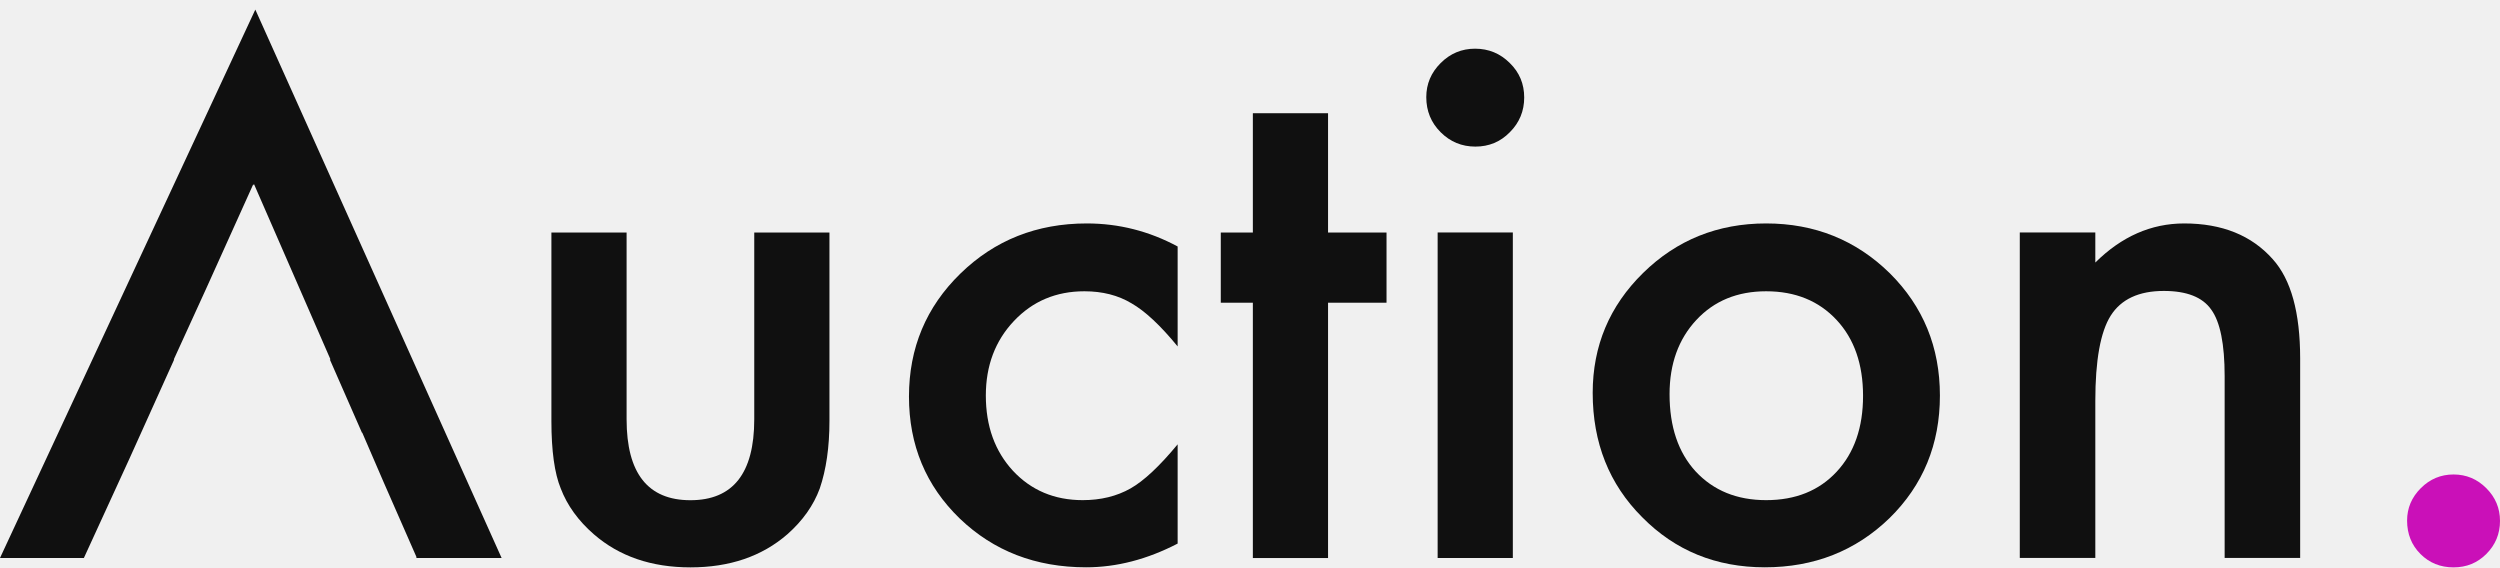
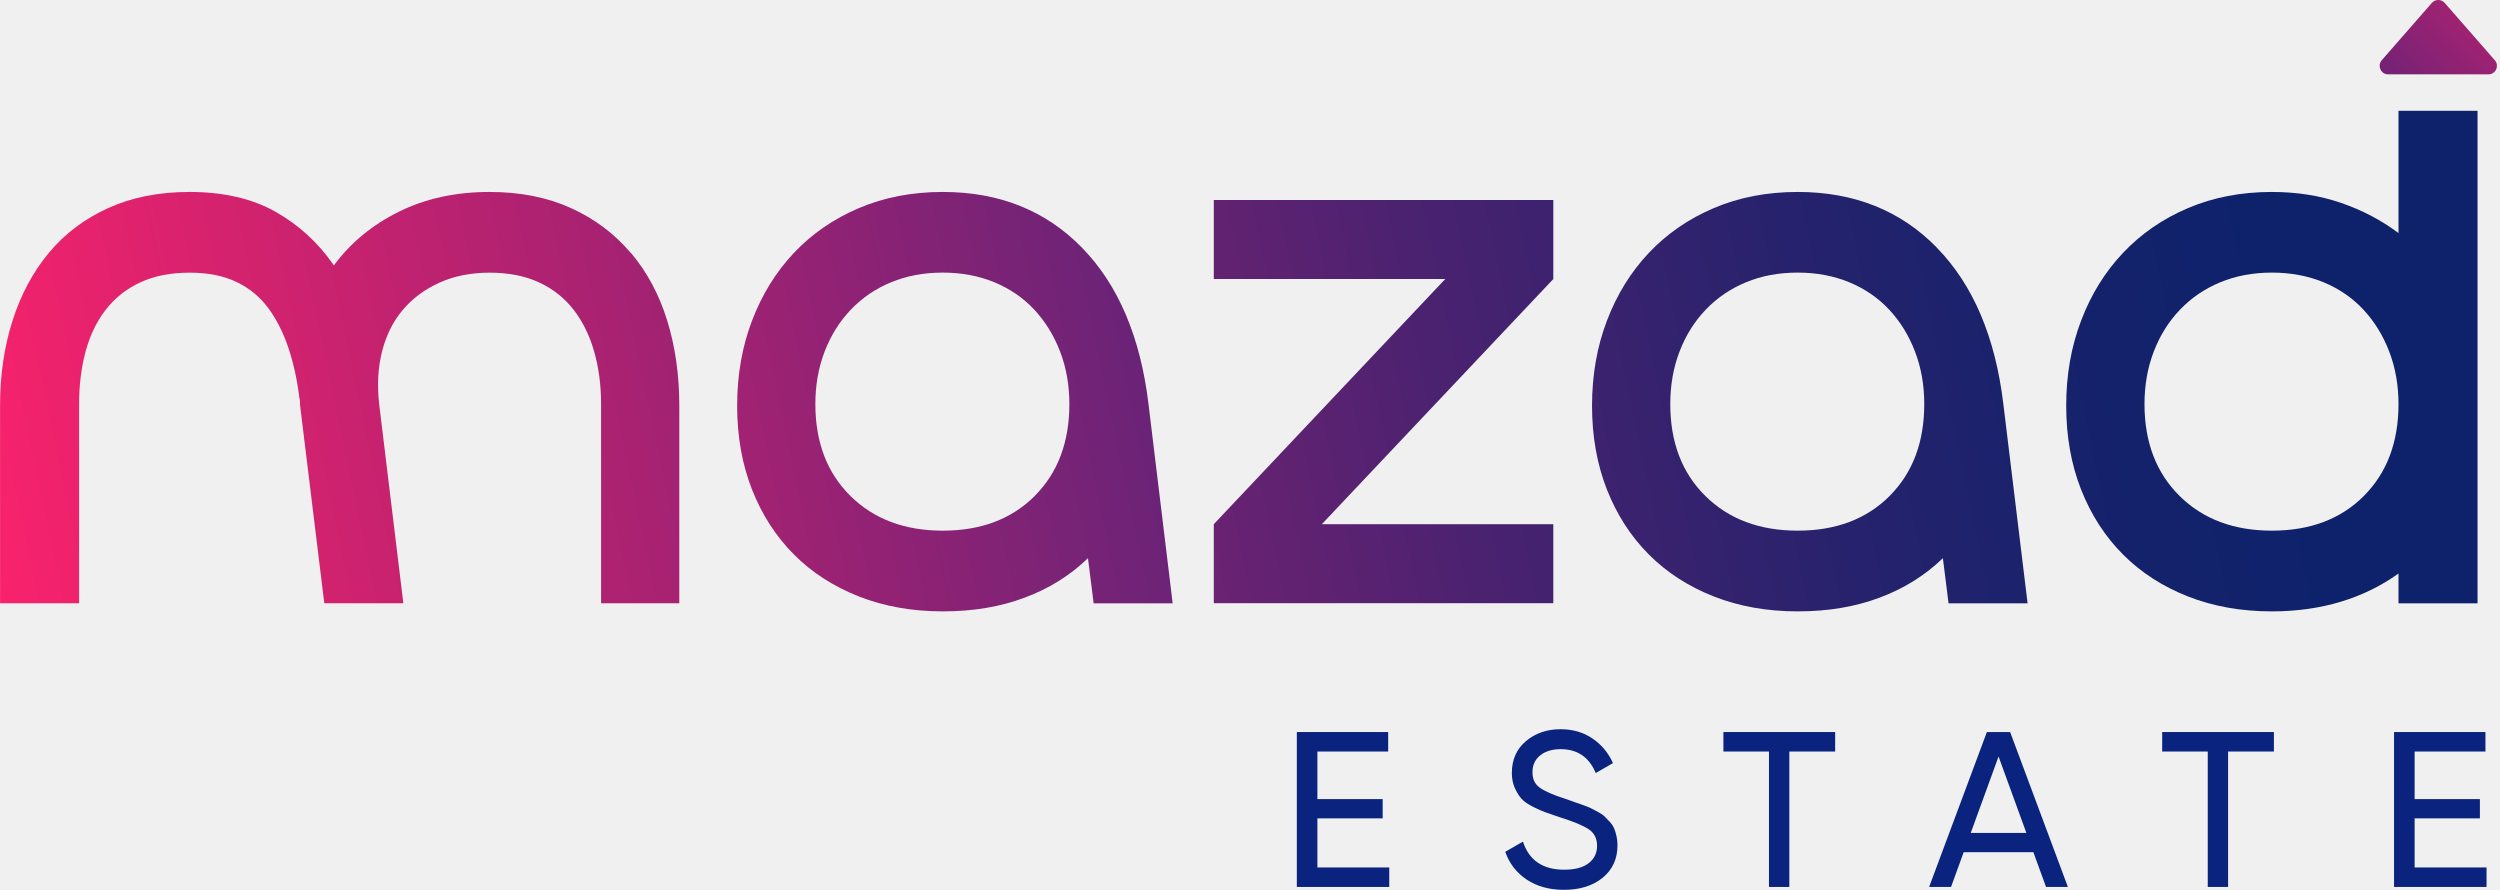
- <svg xmlns="http://www.w3.org/2000/svg" width="141" height="32" viewBox="0 0 141 32" fill="none">
-   <path d="M135.76 29.361C135.76 28.658 136.018 28.048 136.533 27.533C137.048 27.018 137.664 26.76 138.38 26.76C139.096 26.76 139.712 27.018 140.227 27.533C140.742 28.048 141 28.664 141 29.38C141 30.109 140.742 30.731 140.227 31.246C139.725 31.749 139.109 32 138.38 32C137.639 32 137.017 31.749 136.514 31.246C136.012 30.743 135.76 30.115 135.76 29.361Z" fill="#CA10B8" />
-   <path d="M113.916 13.111H118.176V14.807C119.658 13.337 121.329 12.602 123.189 12.602C125.325 12.602 126.99 13.274 128.184 14.619C129.214 15.762 129.729 17.628 129.729 20.217V31.469H125.47V21.215C125.47 19.406 125.218 18.156 124.716 17.465C124.226 16.761 123.334 16.409 122.039 16.409C120.632 16.409 119.633 16.874 119.043 17.804C118.465 18.721 118.176 20.323 118.176 22.61V31.469H113.916V13.111Z" fill="#101010" />
-   <path d="M89.828 22.158C89.828 19.507 90.777 17.251 92.674 15.392C94.572 13.532 96.884 12.602 99.61 12.602C102.35 12.602 104.674 13.538 106.584 15.41C108.469 17.283 109.411 19.582 109.411 22.309C109.411 25.06 108.462 27.366 106.565 29.226C104.655 31.073 102.312 31.996 99.535 31.996C96.783 31.996 94.477 31.054 92.618 29.169C90.758 27.31 89.828 24.973 89.828 22.158ZM94.163 22.233C94.163 24.068 94.653 25.519 95.633 26.587C96.639 27.668 97.964 28.208 99.61 28.208C101.269 28.208 102.595 27.674 103.587 26.606C104.58 25.538 105.076 24.112 105.076 22.328C105.076 20.543 104.58 19.117 103.587 18.049C102.582 16.968 101.256 16.428 99.61 16.428C97.989 16.428 96.676 16.968 95.671 18.049C94.666 19.13 94.163 20.524 94.163 22.233Z" fill="#101010" />
-   <path d="M85.324 13.112V31.47H81.083V13.112H85.324ZM80.442 5.479C80.442 4.738 80.712 4.097 81.253 3.557C81.793 3.016 82.44 2.746 83.194 2.746C83.96 2.746 84.614 3.016 85.154 3.557C85.695 4.084 85.965 4.731 85.965 5.498C85.965 6.264 85.695 6.918 85.154 7.458C84.626 7.998 83.979 8.268 83.213 8.268C82.446 8.268 81.793 7.998 81.253 7.458C80.712 6.918 80.442 6.258 80.442 5.479Z" fill="#101010" />
-   <path d="M74.902 17.073V31.473H70.661V17.073H68.852V13.115H70.661V6.386H74.902V13.115H78.2V17.073H74.902Z" fill="#101010" />
-   <path d="M66.419 13.902V19.538C65.452 18.357 64.585 17.547 63.818 17.107C63.064 16.654 62.178 16.428 61.161 16.428C59.565 16.428 58.239 16.987 57.184 18.106C56.128 19.224 55.601 20.625 55.601 22.309C55.601 24.03 56.11 25.444 57.127 26.549C58.158 27.655 59.471 28.208 61.066 28.208C62.084 28.208 62.983 27.988 63.762 27.548C64.516 27.121 65.401 26.292 66.419 25.06V30.658C64.698 31.55 62.976 31.996 61.255 31.996C58.415 31.996 56.041 31.079 54.13 29.245C52.221 27.398 51.266 25.104 51.266 22.365C51.266 19.626 52.233 17.314 54.168 15.429C56.103 13.544 58.478 12.602 61.293 12.602C63.102 12.602 64.811 13.036 66.419 13.902Z" fill="#101010" />
-   <path d="M35.34 13.115V23.651C35.34 26.691 36.54 28.212 38.94 28.212C41.34 28.212 42.54 26.691 42.54 23.651V13.115H46.781V23.745C46.781 25.215 46.599 26.484 46.234 27.552C45.883 28.507 45.273 29.368 44.406 30.134C42.974 31.378 41.152 32 38.94 32C36.741 32 34.926 31.378 33.493 30.134C32.614 29.368 31.992 28.507 31.627 27.552C31.276 26.698 31.099 25.429 31.099 23.745V13.115H35.34Z" fill="#101010" />
-   <path fill-rule="evenodd" clip-rule="evenodd" d="M20.413 24.402H20.431L21.618 27.151L23.5 31.442L23.472 31.442L23.484 31.47H28.291L14.4 0.541L0 31.47H4.731L7.296 25.878L9.824 20.275H9.801L11.621 16.293L14.276 10.409L14.293 10.448L14.324 10.38L18.64 20.275H18.603L20.413 24.402Z" fill="#101010" />
+ <svg xmlns="http://www.w3.org/2000/svg" width="118" height="42" viewBox="0 0 118 42" fill="none">
+   <g clip-path="url(#clip0_8205_44989)">
+     <path d="M29.768 11.934C29.007 11.034 28.068 10.329 26.952 9.822C25.836 9.314 24.553 9.06 23.107 9.06C21.508 9.06 20.08 9.372 18.825 9.994C17.57 10.616 16.546 11.459 15.76 12.526C15.023 11.459 14.104 10.616 13.001 9.994C11.899 9.372 10.545 9.06 8.949 9.06C7.502 9.06 6.219 9.314 5.103 9.822C3.987 10.329 3.054 11.034 2.306 11.934C1.558 12.835 0.985 13.902 0.592 15.133C0.199 16.363 0.003 17.703 0.003 19.15V28.475H3.733V19.073C3.733 18.186 3.834 17.36 4.039 16.598C4.241 15.837 4.56 15.176 4.991 14.62C5.423 14.063 5.968 13.629 6.629 13.326C7.289 13.02 8.062 12.87 8.951 12.87C9.841 12.87 10.55 13.018 11.159 13.307C11.768 13.599 12.27 14.011 12.663 14.543C13.056 15.075 13.372 15.703 13.615 16.426C13.855 17.149 14.027 17.93 14.128 18.768C14.153 18.844 14.166 18.97 14.166 19.15L15.307 28.475H19.038L17.897 19.073C17.796 18.186 17.84 17.36 18.031 16.598C18.222 15.837 18.544 15.184 19.002 14.639C19.458 14.093 20.037 13.662 20.735 13.345C21.434 13.028 22.225 12.87 23.115 12.87C24.005 12.87 24.777 13.023 25.437 13.326C26.098 13.632 26.641 14.063 27.075 14.62C27.506 15.179 27.831 15.837 28.046 16.598C28.262 17.36 28.371 18.184 28.371 19.073V28.475H32.063V19.15C32.063 17.703 31.872 16.363 31.493 15.133C31.111 13.902 30.541 12.837 29.779 11.934H29.768Z" fill="url(#paint0_linear_8205_44989)" />
+     <path d="M51.066 11.686C49.352 9.934 47.163 9.06 44.5 9.06C43.053 9.06 41.733 9.314 40.54 9.822C39.347 10.329 38.327 11.034 37.475 11.934C36.624 12.835 35.966 13.902 35.497 15.133C35.027 16.363 34.793 17.703 34.793 19.15C34.793 20.596 35.027 21.917 35.497 23.11C35.966 24.302 36.627 25.323 37.475 26.174C38.324 27.026 39.347 27.683 40.54 28.153C41.733 28.622 43.053 28.857 44.5 28.857C45.946 28.857 47.21 28.641 48.364 28.21C49.519 27.779 50.515 27.157 51.352 26.346L51.62 28.478H55.35L54.21 19.076C53.828 15.905 52.782 13.441 51.069 11.691L51.066 11.686ZM48.839 23.41C47.747 24.501 46.301 25.047 44.5 25.047C42.699 25.047 41.244 24.501 40.142 23.41C39.036 22.318 38.485 20.872 38.485 19.071C38.485 18.184 38.63 17.357 38.922 16.595C39.214 15.834 39.626 15.174 40.158 14.617C40.69 14.06 41.326 13.626 42.06 13.323C42.797 13.018 43.607 12.867 44.497 12.867C45.387 12.867 46.197 13.02 46.934 13.323C47.671 13.629 48.299 14.06 48.82 14.617C49.338 15.176 49.745 15.834 50.037 16.595C50.329 17.357 50.474 18.181 50.474 19.071C50.474 20.872 49.928 22.318 48.836 23.41H48.839Z" fill="url(#paint1_linear_8205_44989)" />
+     <path d="M57.291 13.17H68.215L57.291 24.741V28.472H73.316V24.741H62.391L73.316 13.17V9.44H57.291V13.17Z" fill="url(#paint2_linear_8205_44989)" />
+     <path d="M91.418 11.686C89.704 9.934 87.515 9.06 84.852 9.06C83.405 9.06 82.084 9.314 80.892 9.822C79.699 10.329 78.678 11.034 77.827 11.934C76.975 12.835 76.318 13.902 75.848 15.133C75.379 16.363 75.144 17.703 75.144 19.15C75.144 20.596 75.379 21.917 75.848 23.11C76.318 24.302 76.978 25.323 77.827 26.174C78.676 27.026 79.699 27.683 80.892 28.153C82.084 28.622 83.405 28.857 84.852 28.857C86.298 28.857 87.559 28.641 88.716 28.21C89.87 27.779 90.866 27.157 91.704 26.346L91.972 28.478H95.702L94.559 19.076C94.179 15.905 93.131 13.441 91.418 11.691V11.686ZM89.191 23.41C88.099 24.501 86.653 25.047 84.852 25.047C83.05 25.047 81.596 24.501 80.493 23.41C79.388 22.318 78.837 20.872 78.837 19.071C78.837 18.184 78.981 17.357 79.273 16.595C79.565 15.834 79.977 15.174 80.51 14.617C81.042 14.06 81.678 13.626 82.412 13.323C83.148 13.018 83.959 12.867 84.849 12.867C85.738 12.867 86.549 13.02 87.286 13.323C88.023 13.629 88.65 14.06 89.171 14.617C89.693 15.176 90.097 15.834 90.389 16.595C90.681 17.357 90.825 18.181 90.825 19.071C90.825 20.872 90.279 22.318 89.188 23.41H89.191Z" fill="url(#paint3_linear_8205_44989)" />
+     <path d="M113.209 5.229V11.001C112.396 10.392 111.49 9.917 110.488 9.573C109.484 9.23 108.4 9.06 107.232 9.06C105.786 9.06 104.465 9.314 103.273 9.822C102.08 10.329 101.059 11.034 100.208 11.934C99.356 12.835 98.696 13.902 98.229 15.133C97.76 16.363 97.525 17.701 97.525 19.15C97.525 20.599 97.76 21.917 98.229 23.11C98.699 24.302 99.359 25.323 100.208 26.174C101.057 27.026 102.08 27.683 103.273 28.153C104.465 28.622 105.786 28.857 107.232 28.857C108.4 28.857 109.484 28.704 110.488 28.401C111.49 28.098 112.398 27.653 113.209 27.069V28.478H116.94V5.229H113.209ZM111.574 23.41C110.483 24.501 109.036 25.047 107.235 25.047C105.434 25.047 103.979 24.501 102.877 23.41C101.774 22.318 101.22 20.872 101.22 19.07C101.22 18.184 101.365 17.357 101.657 16.595C101.949 15.834 102.361 15.174 102.896 14.617C103.428 14.06 104.064 13.626 104.798 13.323C105.535 13.018 106.345 12.867 107.235 12.867C108.125 12.867 108.935 13.02 109.672 13.323C110.409 13.629 111.037 14.06 111.555 14.617C112.074 15.176 112.48 15.834 112.772 16.595C113.064 17.357 113.209 18.181 113.209 19.07C113.209 20.872 112.663 22.318 111.572 23.41H111.574Z" fill="url(#paint4_linear_8205_44989)" />
+     <path d="M62.181 40.944H65.573V41.864H61.21V34.552H65.522V35.472H62.181V37.718H65.262V38.627H62.181V40.944Z" fill="#09237F" />
+     <path d="M73.815 42C73.133 42 72.549 41.839 72.066 41.52C71.583 41.2 71.242 40.761 71.048 40.204L71.883 39.724C72.17 40.608 72.819 41.05 73.837 41.05C74.339 41.05 74.721 40.947 74.986 40.742C75.251 40.537 75.382 40.264 75.382 39.923C75.382 39.582 75.251 39.315 74.986 39.14C74.721 38.965 74.279 38.78 73.66 38.586C73.357 38.482 73.125 38.403 72.961 38.346C72.8 38.291 72.598 38.201 72.358 38.081C72.118 37.958 71.938 37.836 71.82 37.705C71.703 37.576 71.597 37.407 71.501 37.197C71.408 36.989 71.359 36.752 71.359 36.487C71.359 35.854 71.583 35.352 72.028 34.978C72.472 34.607 73.016 34.419 73.657 34.419C74.236 34.419 74.738 34.566 75.166 34.858C75.594 35.15 75.917 35.538 76.132 36.018L75.319 36.487C75.005 35.734 74.451 35.36 73.66 35.36C73.264 35.36 72.942 35.459 72.699 35.652C72.456 35.846 72.333 36.111 72.333 36.446C72.333 36.782 72.448 37.011 72.677 37.178C72.906 37.344 73.305 37.519 73.867 37.699C74.064 37.77 74.206 37.819 74.293 37.849C74.377 37.879 74.511 37.925 74.689 37.988C74.866 38.051 74.997 38.103 75.082 38.144C75.163 38.185 75.278 38.245 75.42 38.321C75.562 38.398 75.668 38.471 75.739 38.54C75.81 38.611 75.889 38.695 75.985 38.796C76.078 38.897 76.146 39.001 76.189 39.105C76.23 39.208 76.269 39.328 76.299 39.465C76.329 39.601 76.345 39.746 76.345 39.899C76.345 40.54 76.11 41.047 75.646 41.43C75.18 41.809 74.571 42 73.818 42" fill="#09237F" />
+     <path d="M86.62 34.552V35.472H84.456V41.864H83.495V35.472H81.345V34.552H86.62Z" fill="#09237F" />
+     <path d="M96.573 41.864L95.975 40.223H92.686L92.089 41.864H91.055L93.781 34.552H94.878L97.604 41.864H96.57H96.573ZM93.019 39.315H95.645L94.332 35.707L93.019 39.315Z" fill="#09237F" />
+     <path d="M107.328 34.552V35.472H105.166V41.864H104.206V35.472H102.055V34.552H107.328Z" fill="#09237F" />
+     <path d="M113.97 40.944H117.365V41.864H112.999V34.552H117.313V35.472H113.97V37.718H117.051V38.627H113.97V40.944Z" fill="#09237F" />
+     <path d="M117.753 2.841L115.389 0.136C115.228 -0.046 114.945 -0.046 114.784 0.136L112.42 2.841C112.194 3.1 112.377 3.51 112.723 3.51H117.453C117.799 3.51 117.982 3.103 117.756 2.841" fill="url(#paint5_linear_8205_44989)" />
+   </g>
+   <defs>
+     <linearGradient id="paint0_linear_8205_44989" x1="-10.007" y1="25.061" x2="86.609" y2="4.743" gradientUnits="userSpaceOnUse">
+       <stop offset="0.07" stop-color="#FF226B" />
+       <stop offset="0.54" stop-color="#852274" />
+       <stop offset="1" stop-color="#09237F" />
+     </linearGradient>
+     <linearGradient id="paint1_linear_8205_44989" x1="-9.863" y1="31.215" x2="86.751" y2="10.897" gradientUnits="userSpaceOnUse">
+       <stop offset="0.14" stop-color="#FF226B" />
+       <stop offset="1" stop-color="#09237F" />
+     </linearGradient>
+     <linearGradient id="paint2_linear_8205_44989" x1="9.303" y1="30.732" x2="105.92" y2="10.417" gradientUnits="userSpaceOnUse">
+       <stop stop-color="#FF237F" />
+       <stop offset="0.01" stop-color="#FA227E" />
+       <stop offset="0.23" stop-color="#B32278" />
+       <stop offset="0.43" stop-color="#782273" />
+       <stop offset="0.61" stop-color="#4A2270" />
+       <stop offset="0.77" stop-color="#29226D" />
+       <stop offset="0.91" stop-color="#15226B" />
+       <stop offset="1" stop-color="#0E226B" />
+     </linearGradient>
+     <linearGradient id="paint3_linear_8205_44989" x1="10.321" y1="35.456" x2="106.938" y2="15.138" gradientUnits="userSpaceOnUse">
+       <stop stop-color="#FF237F" />
+       <stop offset="0.01" stop-color="#FA227E" />
+       <stop offset="0.23" stop-color="#B32278" />
+       <stop offset="0.43" stop-color="#782273" />
+       <stop offset="0.61" stop-color="#4A2270" />
+       <stop offset="0.77" stop-color="#29226D" />
+       <stop offset="0.91" stop-color="#15226B" />
+       <stop offset="1" stop-color="#0E226B" />
+     </linearGradient>
+     <linearGradient id="paint4_linear_8205_44989" x1="10.987" y1="38.739" x2="107.604" y2="18.424" gradientUnits="userSpaceOnUse">
+       <stop stop-color="#FF237F" />
+       <stop offset="0.01" stop-color="#FA227E" />
+       <stop offset="0.23" stop-color="#B32278" />
+       <stop offset="0.43" stop-color="#782273" />
+       <stop offset="0.61" stop-color="#4A2270" />
+       <stop offset="0.77" stop-color="#29226D" />
+       <stop offset="0.91" stop-color="#15226B" />
+       <stop offset="1" stop-color="#0E226B" />
+     </linearGradient>
+     <linearGradient id="paint5_linear_8205_44989" x1="124.608" y1="-6.585" x2="106.324" y2="11.699" gradientUnits="userSpaceOnUse">
+       <stop offset="0.07" stop-color="#FF226B" />
+       <stop offset="0.54" stop-color="#852274" />
+       <stop offset="1" stop-color="#09237F" />
+     </linearGradient>
+     <clipPath id="clip0_8205_44989">
+       <rect width="117.854" height="42" fill="white" />
+     </clipPath>
+   </defs>
</svg>
